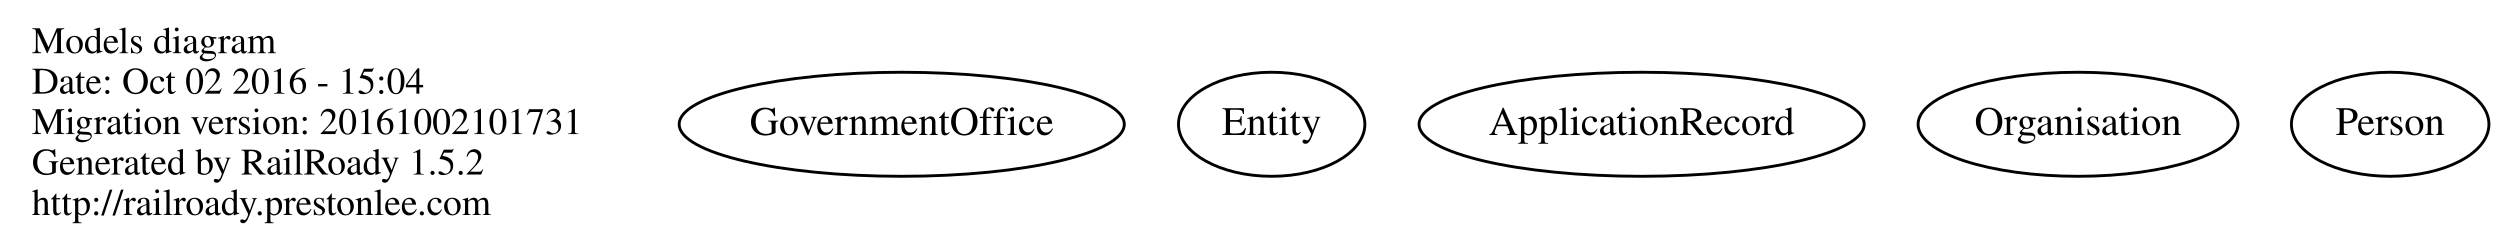
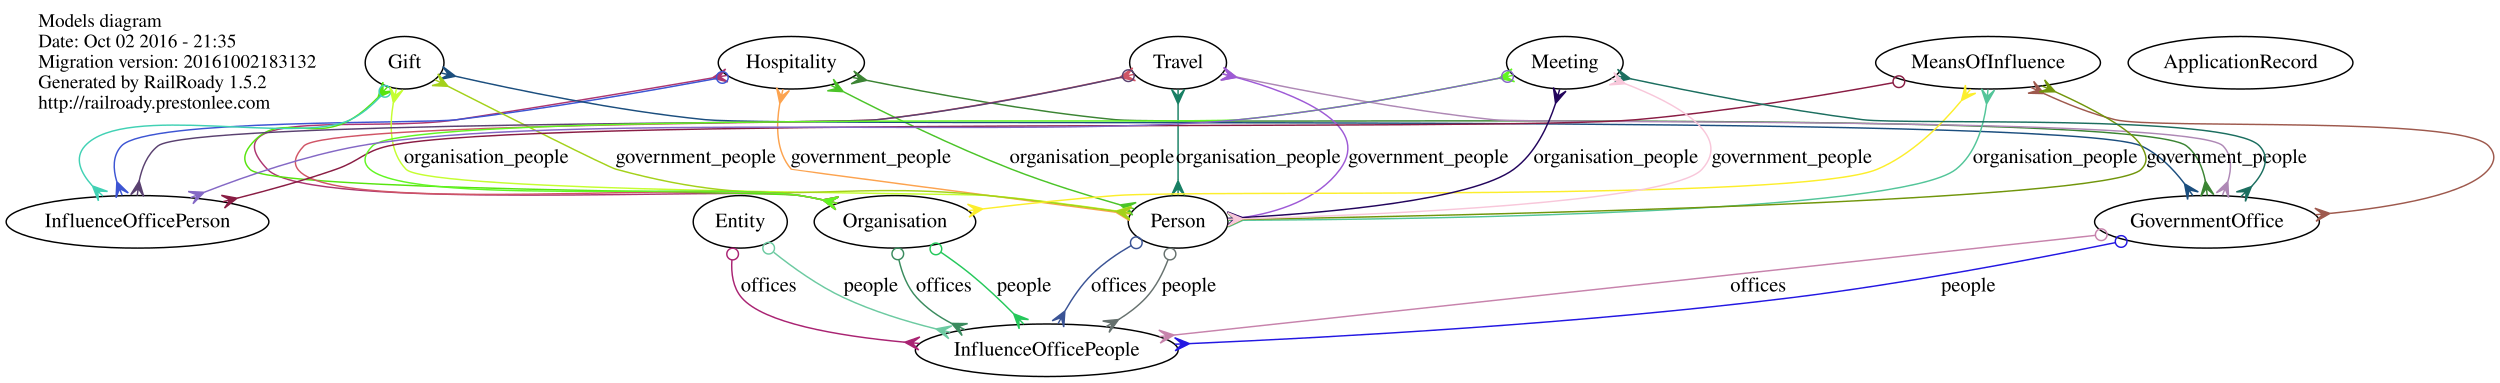
- <svg xmlns="http://www.w3.org/2000/svg" width="865pt" height="86pt" viewBox="0.00 0.00 865.00 86.00">
-   <g id="graph0" class="graph" transform="scale(1 1) rotate(0) translate(4 82)">
-     <polygon fill="none" stroke="none" points="-4,4 -4,-82 861,-82 861,4 -4,4" />
+ <svg xmlns="http://www.w3.org/2000/svg" width="1713pt" height="262pt" viewBox="0.00 0.00 1712.56 262.00">
+   <g id="graph0" class="graph" transform="scale(1 1) rotate(0) translate(4 258)">
+     <polygon fill="none" stroke="none" points="-4,4 -4,-258 1708.56,-258 1708.56,4 -4,4" />
    <g id="node1" class="node">
-       <text text-anchor="start" x="7" y="-63.6" font-family="Times,serif" font-size="13.00">Models diagram</text>
-       <text text-anchor="start" x="7" y="-49.6" font-family="Times,serif" font-size="13.00">Date: Oct 02 2016 - 15:04</text>
-       <text text-anchor="start" x="7" y="-35.6" font-family="Times,serif" font-size="13.00">Migration version: 20161002101731</text>
-       <text text-anchor="start" x="7" y="-21.6" font-family="Times,serif" font-size="13.00">Generated by RailRoady 1.5.2</text>
-       <text text-anchor="start" x="7" y="-7.6" font-family="Times,serif" font-size="13.00">http://railroady.prestonlee.com</text>
+       <text text-anchor="start" x="22" y="-239.6" font-family="Times,serif" font-size="13.00">Models diagram</text>
+       <text text-anchor="start" x="22" y="-225.6" font-family="Times,serif" font-size="13.00">Date: Oct 02 2016 - 21:35</text>
+       <text text-anchor="start" x="22" y="-211.6" font-family="Times,serif" font-size="13.00">Migration version: 20161002183132</text>
+       <text text-anchor="start" x="22" y="-197.6" font-family="Times,serif" font-size="13.00">Generated by RailRoady 1.5.2</text>
+       <text text-anchor="start" x="22" y="-183.6" font-family="Times,serif" font-size="13.00">http://railroady.prestonlee.com</text>
    </g>
    <g id="node2" class="node">
-       <ellipse fill="none" stroke="black" cx="308" cy="-39" rx="77.015" ry="18" />
-       <text text-anchor="middle" x="308" y="-35.3" font-family="Times,serif" font-size="14.00">GovernmentOffice</text>
+       <ellipse fill="none" stroke="black" cx="1508" cy="-106" rx="77.015" ry="18" />
+       <text text-anchor="middle" x="1508" y="-102.3" font-family="Times,serif" font-size="14.00">GovernmentOffice</text>
+     </g>
+     <g id="node13" class="node">
+       <ellipse fill="none" stroke="black" cx="713" cy="-18" rx="90.014" ry="18" />
+       <text text-anchor="middle" x="713" y="-14.3" font-family="Times,serif" font-size="14.00">InfluenceOfficePeople</text>
+     </g>
+     <g id="edge1" class="edge">
+       <path fill="none" stroke="#c783ac" d="M1431.57,-96.732C1283.2,-80.682 957.015,-45.397 800.354,-28.45" />
+       <ellipse fill="none" stroke="#c783ac" cx="1435.55" cy="-97.163" rx="4" ry="4" />
+       <polygon fill="#c783ac" stroke="#c783ac" points="800.225,-28.436 790.767,-22.886 795.254,-27.898 790.283,-27.36 790.283,-27.36 790.283,-27.36 795.254,-27.898 789.799,-31.834 800.225,-28.436 800.225,-28.436" />
+       <text text-anchor="middle" x="1200.5" y="-58.3" font-family="Times,serif" font-size="14.00">offices</text>
+     </g>
+     <g id="edge2" class="edge">
+       <path fill="none" stroke="#2317e2" d="M1445.18,-91.734C1387.63,-80.064 1299.95,-63.497 1223,-54 1080.22,-36.378 913.77,-27.04 810.877,-22.56" />
+       <ellipse fill="none" stroke="#2317e2" cx="1449.18" cy="-92.548" rx="4" ry="4" />
+       <polygon fill="#2317e2" stroke="#2317e2" points="810.804,-22.557 801.006,-17.632 805.809,-22.342 800.813,-22.128 800.813,-22.128 800.813,-22.128 805.809,-22.342 800.62,-26.624 810.804,-22.557 810.804,-22.557" />
+       <text text-anchor="middle" x="1344.5" y="-58.3" font-family="Times,serif" font-size="14.00">people</text>
    </g>
    <g id="node3" class="node">
-       <ellipse fill="none" stroke="black" cx="436" cy="-39" rx="32.246" ry="18" />
-       <text text-anchor="middle" x="436" y="-35.3" font-family="Times,serif" font-size="14.00">Entity</text>
+       <ellipse fill="none" stroke="black" cx="538" cy="-215" rx="50.068" ry="18" />
+       <text text-anchor="middle" x="538" y="-211.3" font-family="Times,serif" font-size="14.00">Hospitality</text>
+     </g>
+     <g id="edge7" class="edge">
+       <path fill="none" stroke="#3b8433" d="M589.962,-202.909C634.77,-193.873 701.328,-181.71 760,-176 800.598,-172.049 1461.87,-183.128 1494,-158 1501.36,-152.247 1505.08,-143.013 1506.89,-133.974" />
+       <polygon fill="#3b8433" stroke="#3b8433" points="589.7,-202.962 579.002,-200.549 584.8,-203.961 579.901,-204.959 579.901,-204.959 579.901,-204.959 584.8,-203.961 580.799,-209.368 589.7,-202.962 589.7,-202.962" />
+       <polygon fill="#3b8433" stroke="#3b8433" points="1506.89,-133.959 1512.68,-124.644 1507.56,-129.003 1508.22,-124.047 1508.22,-124.047 1508.22,-124.047 1507.56,-129.003 1503.76,-123.45 1506.89,-133.959 1506.89,-133.959" />
+     </g>
+     <g id="node9" class="node">
+       <ellipse fill="none" stroke="black" cx="609" cy="-106" rx="55.344" ry="18" />
+       <text text-anchor="middle" x="609" y="-102.3" font-family="Times,serif" font-size="14.00">Organisation</text>
+     </g>
+     <g id="edge4" class="edge">
+       <path fill="none" stroke="#ad3670" d="M483.601,-204.551C437.244,-196.6 368.82,-185.103 309,-176 249.959,-167.016 137.824,-185.257 179,-142 206.996,-112.589 503.867,-130.17 544,-124 549.058,-123.222 554.292,-122.212 559.492,-121.071" />
+       <polygon fill="#ad3670" stroke="#ad3670" points="483.872,-204.597 492.965,-210.726 488.8,-205.444 493.728,-206.291 493.728,-206.291 493.728,-206.291 488.8,-205.444 494.49,-201.856 483.872,-204.597 483.872,-204.597" />
+       <polygon fill="#ad3670" stroke="#ad3670" points="559.662,-121.032 570.426,-123.125 564.53,-119.888 569.397,-118.744 569.397,-118.744 569.397,-118.744 564.53,-119.888 568.368,-114.364 559.662,-121.032 559.662,-121.032" />
+     </g>
+     <g id="node11" class="node">
+       <ellipse fill="none" stroke="black" cx="90" cy="-106" rx="90.014" ry="18" />
+       <text text-anchor="middle" x="90" y="-102.3" font-family="Times,serif" font-size="14.00">InfluenceOfficePerson</text>
+     </g>
+     <g id="edge3" class="edge">
+       <path fill="none" stroke="#3d55d3" d="M486.611,-204.168C440.32,-195.623 370.325,-183.474 309,-176 283.555,-172.899 96.404,-176.82 79,-158 72.923,-151.429 73.176,-142.332 75.778,-133.639" />
+       <ellipse fill="none" stroke="#3d55d3" cx="490.753" cy="-204.936" rx="4" ry="4" />
+       <polygon fill="#3d55d3" stroke="#3d55d3" points="75.848,-133.46 83.691,-125.795 77.675,-128.805 79.502,-124.151 79.502,-124.151 79.502,-124.151 77.675,-128.805 75.313,-122.507 75.848,-133.46 75.848,-133.46" />
+     </g>
+     <g id="node12" class="node">
+       <ellipse fill="none" stroke="black" cx="803" cy="-106" rx="34.171" ry="18" />
+       <text text-anchor="middle" x="803" y="-102.3" font-family="Times,serif" font-size="14.00">Person</text>
+     </g>
+     <g id="edge5" class="edge">
+       <path fill="none" stroke="#4bc428" d="M574.022,-194.976C604.207,-179.486 648.707,-157.693 689,-142 713.258,-132.552 741.189,-123.941 763.333,-117.625" />
+       <polygon fill="#4bc428" stroke="#4bc428" points="573.633,-195.177 562.683,-195.77 569.191,-197.472 564.748,-199.767 564.748,-199.767 564.748,-199.767 569.191,-197.472 566.814,-203.765 573.633,-195.177 573.633,-195.177" />
+       <polygon fill="#4bc428" stroke="#4bc428" points="763.439,-117.595 774.283,-119.221 768.252,-116.242 773.066,-114.889 773.066,-114.889 773.066,-114.889 768.252,-116.242 771.848,-110.557 763.439,-117.595 763.439,-117.595" />
+       <text text-anchor="middle" x="744" y="-146.3" font-family="Times,serif" font-size="14.00">organisation_people</text>
+     </g>
+     <g id="edge6" class="edge">
+       <path fill="none" stroke="#fca34f" d="M530.113,-187.155C527.453,-172.137 527.422,-154.067 538,-142 538.228,-141.74 685.285,-122.43 760.205,-112.607" />
+       <polygon fill="#fca34f" stroke="#fca34f" points="530.12,-187.189 527.882,-197.924 531.198,-192.071 532.276,-196.954 532.276,-196.954 532.276,-196.954 531.198,-192.071 536.671,-195.984 530.12,-187.189 530.12,-187.189" />
+       <polygon fill="#fca34f" stroke="#fca34f" points="760.359,-112.587 770.86,-115.749 765.317,-111.937 770.275,-111.287 770.275,-111.287 770.275,-111.287 765.317,-111.937 769.69,-106.826 760.359,-112.587 760.359,-112.587" />
+       <text text-anchor="middle" x="592.5" y="-146.3" font-family="Times,serif" font-size="14.00">government_people</text>
    </g>
    <g id="node4" class="node">
-       <ellipse fill="none" stroke="black" cx="564" cy="-39" rx="77.015" ry="18" />
-       <text text-anchor="middle" x="564" y="-35.3" font-family="Times,serif" font-size="14.00">ApplicationRecord</text>
+       <ellipse fill="none" stroke="black" cx="273" cy="-215" rx="27" ry="18" />
+       <text text-anchor="middle" x="273" y="-211.3" font-family="Times,serif" font-size="14.00">Gift</text>
+     </g>
+     <g id="edge12" class="edge">
+       <path fill="none" stroke="#1b4e7e" d="M308.16,-205.692C348.967,-196.475 418.418,-182.1 479,-176 533.401,-170.522 1413.37,-180.944 1463,-158 1474.85,-152.519 1484.87,-142.255 1492.41,-132.363" />
+       <polygon fill="#1b4e7e" stroke="#1b4e7e" points="307.928,-205.744 297.177,-203.585 303.053,-206.858 298.179,-207.972 298.179,-207.972 298.179,-207.972 303.053,-206.858 299.182,-212.359 307.928,-205.744 307.928,-205.744" />
+       <polygon fill="#1b4e7e" stroke="#1b4e7e" points="1492.62,-132.063 1502.07,-126.493 1495.51,-127.98 1498.4,-123.896 1498.4,-123.896 1498.4,-123.896 1495.51,-127.98 1494.72,-121.299 1492.62,-132.063 1492.62,-132.063" />
+     </g>
+     <g id="edge9" class="edge">
+       <path fill="none" stroke="#57e40e" d="M254.632,-191.104C249.154,-185.48 242.785,-179.948 236,-176 208.606,-160.061 186.377,-183.08 167,-158 162.652,-152.373 162.093,-147.147 167,-142 181.469,-126.824 523.273,-127.17 544,-124 549.059,-123.226 554.293,-122.218 559.494,-121.079" />
+       <polygon fill="#57e40e" stroke="#57e40e" points="254.79,-191.279 258.17,-201.711 258.147,-194.984 261.505,-198.69 261.505,-198.69 261.505,-198.69 258.147,-194.984 264.839,-195.668 254.79,-191.279 254.79,-191.279" />
+       <polygon fill="#57e40e" stroke="#57e40e" points="559.663,-121.04 570.427,-123.135 564.531,-119.897 569.399,-118.755 569.399,-118.755 569.399,-118.755 564.531,-119.897 568.37,-114.374 559.663,-121.04 559.663,-121.04" />
+     </g>
+     <g id="edge8" class="edge">
+       <path fill="none" stroke="#41d1b4" d="M256.764,-192.218C250.934,-185.94 243.84,-179.774 236,-176 199.381,-158.371 81.287,-188.119 54,-158 46.439,-149.654 50.947,-139.682 58.971,-130.778" />
+       <ellipse fill="none" stroke="#41d1b4" cx="259.537" cy="-195.423" rx="4" ry="4" />
+       <polygon fill="#41d1b4" stroke="#41d1b4" points="59.179,-130.576 69.487,-126.836 62.765,-127.092 66.352,-123.609 66.352,-123.609 66.352,-123.609 62.765,-127.092 63.216,-120.381 59.179,-130.576 59.179,-130.576" />
+     </g>
+     <g id="edge10" class="edge">
+       <path fill="none" stroke="#c5fe31" d="M265.268,-187.324C262.608,-172.054 262.689,-153.669 274,-142 289.444,-126.067 650.896,-125.94 673,-124 702.295,-121.428 735.133,-117.123 760.475,-113.488" />
+       <polygon fill="#c5fe31" stroke="#c5fe31" points="265.308,-187.508 263.047,-198.239 266.376,-192.393 267.443,-197.278 267.443,-197.278 267.443,-197.278 266.376,-192.393 271.84,-196.317 265.308,-187.508 265.308,-187.508" />
+       <polygon fill="#c5fe31" stroke="#c5fe31" points="760.598,-113.47 771.142,-116.483 765.546,-112.75 770.494,-112.03 770.494,-112.03 770.494,-112.03 765.546,-112.75 769.846,-107.577 760.598,-113.47 760.598,-113.47" />
+       <text text-anchor="middle" x="329" y="-146.3" font-family="Times,serif" font-size="14.00">organisation_people</text>
+     </g>
+     <g id="edge11" class="edge">
+       <path fill="none" stroke="#a4d11a" d="M302.78,-198.843C343.418,-178.215 411.93,-143.652 418,-142 527.629,-112.169 559.955,-135.371 673,-124 702.26,-121.057 735.098,-116.754 760.449,-113.214" />
+       <polygon fill="#a4d11a" stroke="#a4d11a" points="302.749,-198.859 291.796,-199.376 298.291,-201.124 293.834,-203.388 293.834,-203.388 293.834,-203.388 298.291,-201.124 295.872,-207.4 302.749,-198.859 302.749,-198.859" />
+       <polygon fill="#a4d11a" stroke="#a4d11a" points="760.571,-113.197 771.101,-116.256 765.522,-112.499 770.473,-111.8 770.473,-111.8 770.473,-111.8 765.522,-112.499 769.844,-107.344 760.571,-113.197 760.571,-113.197" />
+       <text text-anchor="middle" x="472.5" y="-146.3" font-family="Times,serif" font-size="14.00">government_people</text>
    </g>
    <g id="node5" class="node">
-       <ellipse fill="none" stroke="black" cx="715" cy="-39" rx="55.344" ry="18" />
-       <text text-anchor="middle" x="715" y="-35.3" font-family="Times,serif" font-size="14.00">Organisation</text>
+       <ellipse fill="none" stroke="black" cx="803" cy="-215" rx="33.199" ry="18" />
+       <text text-anchor="middle" x="803" y="-211.3" font-family="Times,serif" font-size="14.00">Travel</text>
+     </g>
+     <g id="edge17" class="edge">
+       <path fill="none" stroke="#ae88b5" d="M843.052,-205.242C886.239,-196.202 957.127,-182.525 1019,-176 1046.64,-173.085 1499.7,-178.005 1519,-158 1525.21,-151.558 1524.99,-142.491 1522.38,-133.785" />
+       <polygon fill="#ae88b5" stroke="#ae88b5" points="843.002,-205.253 832.288,-202.918 838.111,-206.287 833.219,-207.321 833.219,-207.321 833.219,-207.321 838.111,-206.287 834.149,-211.724 843.002,-205.253 843.002,-205.253" />
+       <polygon fill="#ae88b5" stroke="#ae88b5" points="1522.29,-133.571 1522.81,-122.617 1520.46,-128.92 1518.62,-124.268 1518.62,-124.268 1518.62,-124.268 1520.46,-128.92 1514.44,-125.92 1522.29,-133.571 1522.29,-133.571" />
+     </g>
+     <g id="edge14" class="edge">
+       <path fill="none" stroke="#d05566" d="M762.879,-204.917C721.542,-195.955 655.123,-182.66 597,-176 575.286,-173.512 219.097,-173.804 204,-158 151.55,-103.093 468.97,-135.674 544,-124 549.057,-123.213 554.29,-122.197 559.489,-121.052" />
+       <polygon fill="#d05566" stroke="#d05566" points="763.06,-204.956 771.866,-211.491 767.944,-206.025 772.828,-207.095 772.828,-207.095 772.828,-207.095 767.944,-206.025 773.791,-202.699 763.06,-204.956 763.06,-204.956" />
+       <polygon fill="#d05566" stroke="#d05566" points="559.66,-121.013 570.425,-123.102 564.527,-119.867 569.394,-118.721 569.394,-118.721 569.394,-118.721 564.527,-119.867 568.363,-114.341 559.66,-121.013 559.66,-121.013" />
+     </g>
+     <g id="edge13" class="edge">
+       <path fill="none" stroke="#5a4170" d="M764.971,-205.261C723.818,-196.21 656.139,-182.499 597,-176 569.757,-173.006 125.488,-175.013 104,-158 96.678,-152.203 92.964,-142.96 91.147,-133.926" />
+       <ellipse fill="none" stroke="#5a4170" cx="768.933" cy="-206.14" rx="4" ry="4" />
+       <polygon fill="#5a4170" stroke="#5a4170" points="91.146,-133.92 94.27,-123.409 90.479,-128.965 89.811,-124.01 89.811,-124.01 89.811,-124.01 90.479,-128.965 85.351,-124.611 91.146,-133.92 91.146,-133.92" />
+     </g>
+     <g id="edge15" class="edge">
+       <path fill="none" stroke="#177f63" d="M803,-186.611C803,-170.613 803,-150.489 803,-134.476" />
+       <polygon fill="#177f63" stroke="#177f63" points="803,-186.809 798.5,-196.809 803,-191.809 803,-196.809 803,-196.809 803,-196.809 803,-191.809 807.5,-196.809 803,-186.809 803,-186.809" />
+       <polygon fill="#177f63" stroke="#177f63" points="803,-134.149 807.5,-124.149 803,-129.149 803,-124.149 803,-124.149 803,-124.149 803,-129.149 798.5,-124.149 803,-134.149 803,-134.149" />
+       <text text-anchor="middle" x="858" y="-146.3" font-family="Times,serif" font-size="14.00">organisation_people</text>
+     </g>
+     <g id="edge16" class="edge">
+       <path fill="none" stroke="#9e5ad6" d="M843.253,-204.857C883.516,-193.761 936.475,-172.653 914,-142 898.736,-121.183 871.065,-112.426 847.17,-108.877" />
+       <polygon fill="#9e5ad6" stroke="#9e5ad6" points="843.015,-204.919 832.199,-203.11 838.179,-206.191 833.344,-207.462 833.344,-207.462 833.344,-207.462 838.179,-206.191 834.488,-211.814 843.015,-204.919 843.015,-204.919" />
+       <polygon fill="#9e5ad6" stroke="#9e5ad6" points="847.134,-108.873 837.756,-103.189 842.171,-108.264 837.208,-107.655 837.208,-107.655 837.208,-107.655 842.171,-108.264 836.66,-112.122 847.134,-108.873 847.134,-108.873" />
+       <text text-anchor="middle" x="974.5" y="-146.3" font-family="Times,serif" font-size="14.00">government_people</text>
    </g>
    <g id="node6" class="node">
-       <ellipse fill="none" stroke="black" cx="823" cy="-39" rx="34.171" ry="18" />
-       <text text-anchor="middle" x="823" y="-35.3" font-family="Times,serif" font-size="14.00">Person</text>
+       <ellipse fill="none" stroke="black" cx="1358" cy="-215" rx="77.015" ry="18" />
+       <text text-anchor="middle" x="1358" y="-211.3" font-family="Times,serif" font-size="14.00">MeansOfInfluence</text>
+     </g>
+     <g id="edge22" class="edge">
+       <path fill="none" stroke="#9e594d" d="M1396.61,-193.754C1411.37,-186.933 1428.59,-180.034 1445,-176 1472.69,-169.194 1681.56,-178.858 1701,-158 1705.85,-152.798 1705.56,-147.459 1701,-142 1686.87,-125.08 1637.68,-116.322 1592.49,-111.798" />
+       <polygon fill="#9e594d" stroke="#9e594d" points="1396.34,-193.887 1385.37,-194.134 1391.82,-196.041 1387.31,-198.195 1387.31,-198.195 1387.31,-198.195 1391.82,-196.041 1389.25,-202.256 1396.34,-193.887 1396.34,-193.887" />
+       <polygon fill="#9e594d" stroke="#9e594d" points="1592.28,-111.779 1582.75,-106.363 1587.31,-111.311 1582.33,-110.843 1582.33,-110.843 1582.33,-110.843 1587.31,-111.311 1581.91,-115.323 1592.28,-111.779 1592.28,-111.779" />
+     </g>
+     <g id="edge19" class="edge">
+       <path fill="none" stroke="#fcee2c" d="M1339.43,-188.672C1325.65,-172.086 1305.27,-151.741 1282,-142 1228.47,-119.592 817.879,-128.25 760,-124 730.138,-121.807 697.074,-118.217 669.516,-114.9" />
+       <polygon fill="#fcee2c" stroke="#fcee2c" points="1339.78,-189.11 1342.5,-199.733 1342.9,-193.018 1346.02,-196.927 1346.02,-196.927 1346.02,-196.927 1342.9,-193.018 1349.53,-194.12 1339.78,-189.11 1339.78,-189.11" />
+       <polygon fill="#fcee2c" stroke="#fcee2c" points="669.169,-114.858 659.788,-109.179 664.205,-114.252 659.242,-113.646 659.242,-113.646 659.242,-113.646 664.205,-114.252 658.697,-118.112 669.169,-114.858 669.169,-114.858" />
+     </g>
+     <g id="edge18" class="edge">
+       <path fill="none" stroke="#891c43" d="M1292.92,-201.292C1244.59,-192.452 1176.95,-181.333 1117,-176 1022.35,-167.581 354.738,-178.703 262,-158 244.912,-154.185 242.535,-147.757 226,-142 204.336,-134.457 180.225,-127.731 158.393,-122.24" />
+       <ellipse fill="none" stroke="#891c43" cx="1296.88" cy="-202.021" rx="4" ry="4" />
+       <polygon fill="#891c43" stroke="#891c43" points="158.247,-122.204 149.618,-115.437 153.393,-121.005 148.539,-119.805 148.539,-119.805 148.539,-119.805 153.393,-121.005 147.46,-124.174 158.247,-122.204 158.247,-122.204" />
+     </g>
+     <g id="edge20" class="edge">
+       <path fill="none" stroke="#53c599" d="M1356.94,-186.511C1354.78,-170.952 1349.32,-152.55 1336,-142 1298.12,-111.997 968.618,-107.649 847.457,-107.068" />
+       <polygon fill="#53c599" stroke="#53c599" points="1356.96,-186.746 1353.48,-197.144 1357.46,-191.722 1357.95,-196.697 1357.95,-196.697 1357.95,-196.697 1357.46,-191.722 1362.43,-196.25 1356.96,-186.746 1356.96,-186.746" />
+       <polygon fill="#53c599" stroke="#53c599" points="847.406,-107.068 837.425,-102.527 842.406,-107.048 837.406,-107.027 837.406,-107.027 837.406,-107.027 842.406,-107.048 837.388,-111.527 847.406,-107.068 847.406,-107.068" />
+       <text text-anchor="middle" x="1404" y="-146.3" font-family="Times,serif" font-size="14.00">organisation_people</text>
+     </g>
+     <g id="edge21" class="edge">
+       <path fill="none" stroke="#71950b" d="M1404.3,-195C1429.16,-183.755 1456.1,-169.507 1463,-158 1466.66,-151.902 1467.89,-147.16 1463,-142 1441.82,-119.663 992.236,-110.179 847.48,-107.697" />
+       <polygon fill="#71950b" stroke="#71950b" points="1404.07,-195.104 1393.1,-195.035 1399.5,-197.127 1394.92,-199.151 1394.92,-199.151 1394.92,-199.151 1399.5,-197.127 1396.74,-203.266 1404.07,-195.104 1404.07,-195.104" />
+       <polygon fill="#71950b" stroke="#71950b" points="847.195,-107.692 837.272,-103.024 842.196,-107.608 837.196,-107.523 837.196,-107.523 837.196,-107.523 842.196,-107.608 837.12,-112.023 847.195,-107.692 847.195,-107.692" />
+       <text text-anchor="middle" x="1521.5" y="-146.3" font-family="Times,serif" font-size="14.00">government_people</text>
+     </g>
+     <g id="node7" class="node">
+       <ellipse fill="none" stroke="black" cx="503" cy="-106" rx="32.246" ry="18" />
+       <text text-anchor="middle" x="503" y="-102.3" font-family="Times,serif" font-size="14.00">Entity</text>
+     </g>
+     <g id="edge23" class="edge">
+       <path fill="none" stroke="#a92372" d="M497.275,-79.818C496.684,-70.719 497.974,-60.98 504,-54 518.927,-36.712 568.542,-27.96 615.684,-23.532" />
+       <ellipse fill="none" stroke="#a92372" cx="497.778" cy="-83.926" rx="4" ry="4" />
+       <polygon fill="#a92372" stroke="#a92372" points="615.732,-23.527 626.088,-27.133 620.712,-23.089 625.693,-22.651 625.693,-22.651 625.693,-22.651 620.712,-23.089 625.298,-18.168 615.732,-23.527 615.732,-23.527" />
+       <text text-anchor="middle" x="522.5" y="-58.3" font-family="Times,serif" font-size="14.00">offices</text>
+     </g>
+     <g id="edge24" class="edge">
+       <path fill="none" stroke="#6ccaa1" d="M525.905,-85.142C539.177,-74.542 556.652,-62.057 574,-54 593.679,-44.861 616.077,-37.886 637.06,-32.663" />
+       <ellipse fill="none" stroke="#6ccaa1" cx="522.468" cy="-87.949" rx="4" ry="4" />
+       <polygon fill="#6ccaa1" stroke="#6ccaa1" points="637.179,-32.635 647.951,-34.689 642.043,-31.473 646.906,-30.312 646.906,-30.312 646.906,-30.312 642.043,-31.473 645.861,-25.935 637.179,-32.635 637.179,-32.635" />
+       <text text-anchor="middle" x="592.5" y="-58.3" font-family="Times,serif" font-size="14.00">people</text>
+     </g>
+     <g id="node8" class="node">
+       <ellipse fill="none" stroke="black" cx="1531" cy="-215" rx="77.015" ry="18" />
+       <text text-anchor="middle" x="1531" y="-211.3" font-family="Times,serif" font-size="14.00">ApplicationRecord</text>
+     </g>
+     <g id="edge25" class="edge">
+       <path fill="none" stroke="#3a8b5e" d="M611.724,-79.934C613.821,-70.849 617.512,-61.09 624,-54 630.572,-46.818 638.802,-41.09 647.586,-36.527" />
+       <ellipse fill="none" stroke="#3a8b5e" cx="610.95" cy="-84.06" rx="4" ry="4" />
+       <polygon fill="#3a8b5e" stroke="#3a8b5e" points="647.833,-36.411 658.798,-36.258 652.364,-34.296 656.894,-32.181 656.894,-32.181 656.894,-32.181 652.364,-34.296 654.991,-28.103 647.833,-36.411 647.833,-36.411" />
+       <text text-anchor="middle" x="642.5" y="-58.3" font-family="Times,serif" font-size="14.00">offices</text>
+     </g>
+     <g id="edge26" class="edge">
+       <path fill="none" stroke="#25c85b" d="M640.534,-85.127C647.451,-80.4 654.611,-75.209 661,-70 671.005,-61.842 681.301,-52.079 690.063,-43.29" />
+       <ellipse fill="none" stroke="#25c85b" cx="637.059" cy="-87.457" rx="4" ry="4" />
+       <polygon fill="#25c85b" stroke="#25c85b" points="690.324,-43.023 700.538,-39.03 693.824,-39.452 697.324,-35.881 697.324,-35.881 697.324,-35.881 693.824,-39.452 694.109,-32.731 690.324,-43.023 690.324,-43.023" />
+       <text text-anchor="middle" x="697.5" y="-58.3" font-family="Times,serif" font-size="14.00">people</text>
+     </g>
+     <g id="node10" class="node">
+       <ellipse fill="none" stroke="black" cx="1068" cy="-215" rx="39.946" ry="18" />
+       <text text-anchor="middle" x="1068" y="-211.3" font-family="Times,serif" font-size="14.00">Meeting</text>
+     </g>
+     <g id="edge31" class="edge">
+       <path fill="none" stroke="#1b6e5f" d="M1113.17,-203.999C1154.35,-195.261 1216.97,-182.922 1272,-176 1302.05,-172.22 1523.3,-180.113 1544,-158 1551.89,-149.571 1546.98,-139.327 1538.56,-130.237" />
+       <polygon fill="#1b6e5f" stroke="#1b6e5f" points="1112.96,-204.044 1102.24,-201.737 1108.07,-205.091 1103.18,-206.137 1103.18,-206.137 1103.18,-206.137 1108.07,-205.091 1104.12,-210.538 1112.96,-204.044 1112.96,-204.044" />
+       <polygon fill="#1b6e5f" stroke="#1b6e5f" points="1538.47,-130.15 1534.33,-119.993 1534.85,-126.7 1531.23,-123.251 1531.23,-123.251 1531.23,-123.251 1534.85,-126.7 1528.12,-126.509 1538.47,-130.15 1538.47,-130.15" />
+     </g>
+     <g id="edge28" class="edge">
+       <path fill="none" stroke="#62f622" d="M1022.67,-204.379C977.792,-195.302 906.996,-182.191 845,-176 812.148,-172.719 273.989,-181.696 251,-158 205.358,-110.954 479.274,-134.351 544,-124 549.053,-123.192 554.284,-122.161 559.483,-121.008" />
+       <polygon fill="#62f622" stroke="#62f622" points="1022.88,-204.42 1031.77,-210.83 1027.77,-205.421 1032.67,-206.421 1032.67,-206.421 1032.67,-206.421 1027.77,-205.421 1033.57,-202.012 1022.88,-204.42 1022.88,-204.42" />
+       <polygon fill="#62f622" stroke="#62f622" points="559.653,-120.968 570.421,-123.046 564.519,-119.817 569.385,-118.667 569.385,-118.667 569.385,-118.667 564.519,-119.817 568.349,-114.288 559.653,-120.968 559.653,-120.968" />
+     </g>
+     <g id="edge27" class="edge">
+       <path fill="none" stroke="#8468c5" d="M1024.64,-204.772C979.882,-195.68 907.911,-182.268 845,-176 711.601,-162.708 373.97,-181.576 242,-158 205.442,-151.469 165.705,-137.893 136.031,-126.39" />
+       <ellipse fill="none" stroke="#8468c5" cx="1028.76" cy="-205.614" rx="4" ry="4" />
+       <polygon fill="#8468c5" stroke="#8468c5" points="135.676,-126.25 128.024,-118.395 131.024,-124.415 126.373,-122.581 126.373,-122.581 126.373,-122.581 131.024,-124.415 124.722,-126.767 135.676,-126.25 135.676,-126.25" />
+     </g>
+     <g id="edge29" class="edge">
+       <path fill="none" stroke="#22045c" d="M1061.63,-187.076C1056.52,-171.467 1047.69,-152.816 1033,-142 1004.23,-120.821 905.419,-112.2 847.086,-108.894" />
+       <polygon fill="#22045c" stroke="#22045c" points="1061.66,-187.186 1060.16,-198.049 1063.07,-191.984 1064.48,-196.781 1064.48,-196.781 1064.48,-196.781 1063.07,-191.984 1068.8,-195.514 1061.66,-187.186 1061.66,-187.186" />
+       <polygon fill="#22045c" stroke="#22045c" points="847.026,-108.891 837.282,-103.861 842.033,-108.623 837.04,-108.354 837.04,-108.354 837.04,-108.354 842.033,-108.623 836.799,-112.848 847.026,-108.891 847.026,-108.891" />
+       <text text-anchor="middle" x="1103" y="-146.3" font-family="Times,serif" font-size="14.00">organisation_people</text>
+     </g>
+     <g id="edge30" class="edge">
+       <path fill="none" stroke="#f8c7da" d="M1109.49,-200.573C1143.77,-187.375 1183.59,-165.797 1162,-142 1141.21,-119.085 938.559,-110.691 847.233,-108.055" />
+       <polygon fill="#f8c7da" stroke="#f8c7da" points="1109.4,-200.605 1098.46,-199.847 1104.71,-202.337 1100.02,-204.069 1100.02,-204.069 1100.02,-204.069 1104.71,-202.337 1101.58,-208.29 1109.4,-200.605 1109.4,-200.605" />
+       <polygon fill="#f8c7da" stroke="#f8c7da" points="847.183,-108.054 837.312,-103.277 842.185,-107.915 837.187,-107.775 837.187,-107.775 837.187,-107.775 842.185,-107.915 837.061,-112.274 847.183,-108.054 847.183,-108.054" />
+       <text text-anchor="middle" x="1223.5" y="-146.3" font-family="Times,serif" font-size="14.00">government_people</text>
+     </g>
+     <g id="edge32" class="edge">
+       <path fill="none" stroke="#3a5395" d="M770.863,-89.736C761.523,-84.341 751.759,-77.676 744,-70 736.751,-62.829 730.495,-53.635 725.539,-45.033" />
+       <ellipse fill="none" stroke="#3a5395" cx="774.38" cy="-91.677" rx="4" ry="4" />
+       <polygon fill="#3a5395" stroke="#3a5395" points="725.441,-44.852 724.645,-33.915 723.063,-40.454 720.686,-36.055 720.686,-36.055 720.686,-36.055 723.063,-40.454 716.727,-38.195 725.441,-44.852 725.441,-44.852" />
+       <text text-anchor="middle" x="762.5" y="-58.3" font-family="Times,serif" font-size="14.00">offices</text>
+     </g>
+     <g id="edge33" class="edge">
+       <path fill="none" stroke="#66716e" d="M796.147,-80.069C792.726,-71.052 787.822,-61.303 781,-54 775.647,-48.269 769.144,-43.32 762.307,-39.096" />
+       <ellipse fill="none" stroke="#66716e" cx="797.481" cy="-83.943" rx="4" ry="4" />
+       <polygon fill="#66716e" stroke="#66716e" points="762.234,-39.055 755.746,-30.214 757.882,-36.593 753.53,-34.13 753.53,-34.13 753.53,-34.13 757.882,-36.593 751.314,-38.047 762.234,-39.055 762.234,-39.055" />
+       <text text-anchor="middle" x="810.5" y="-58.3" font-family="Times,serif" font-size="14.00">people</text>
    </g>
  </g>
</svg>
